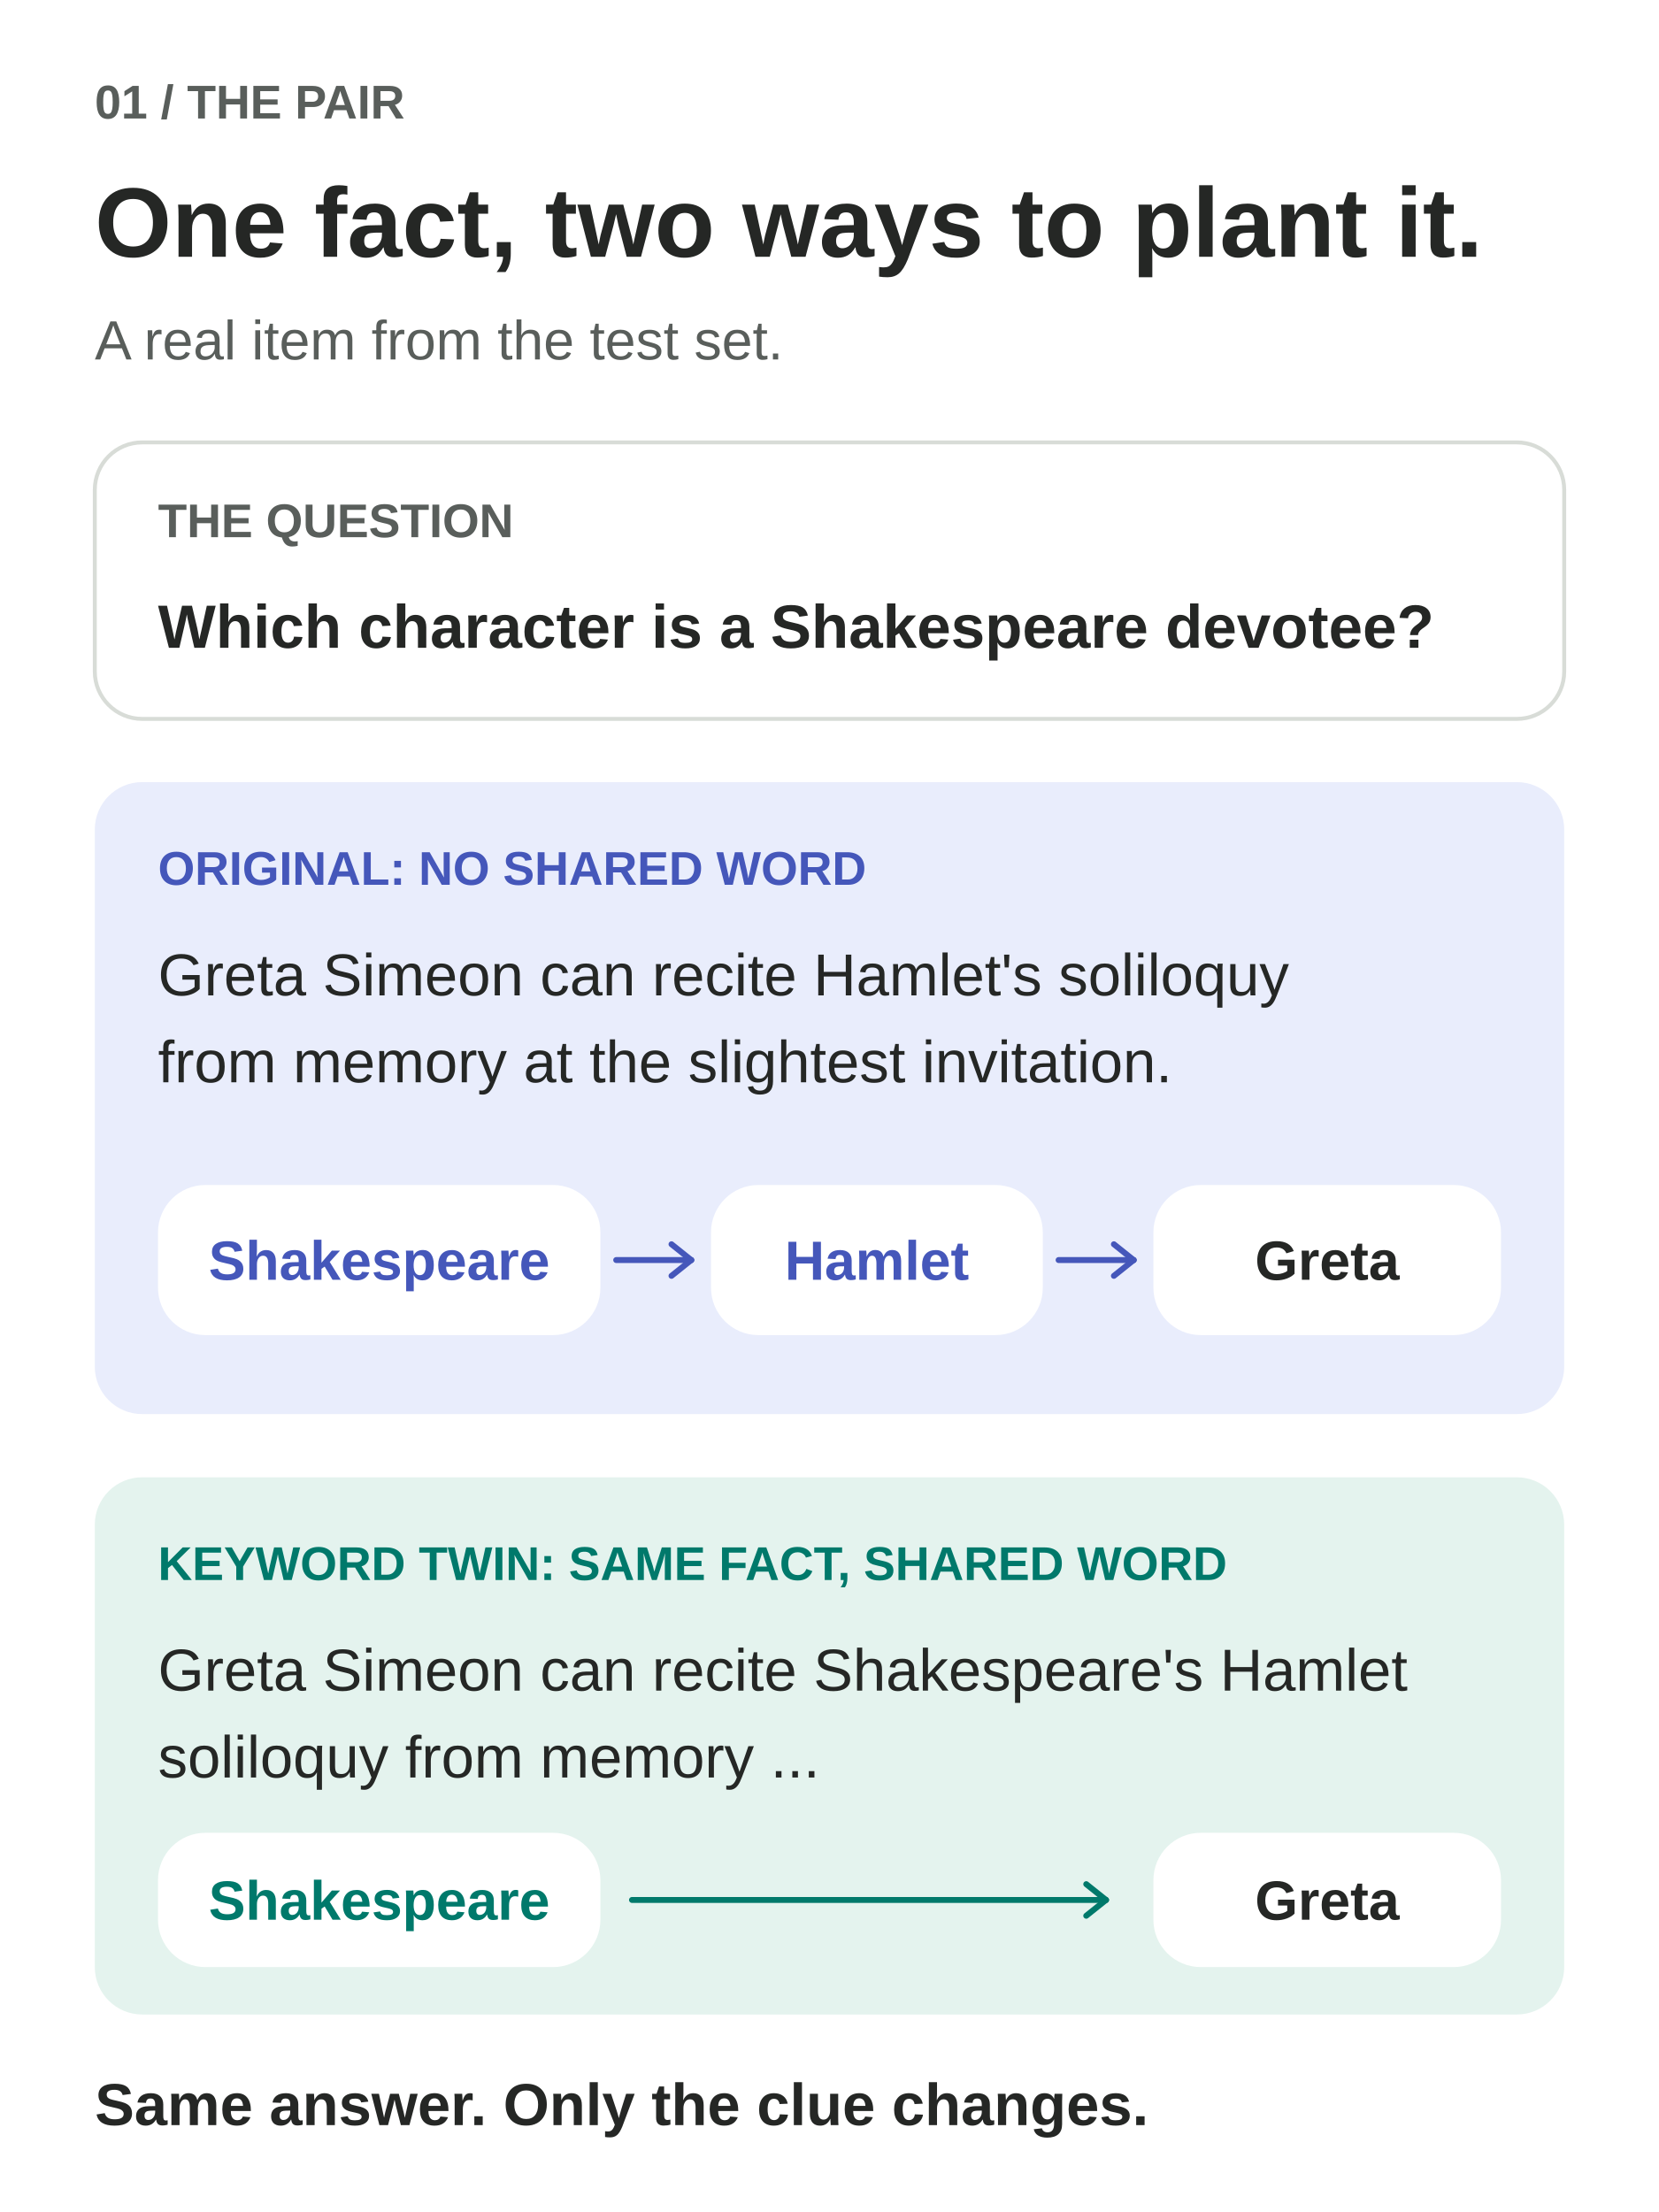
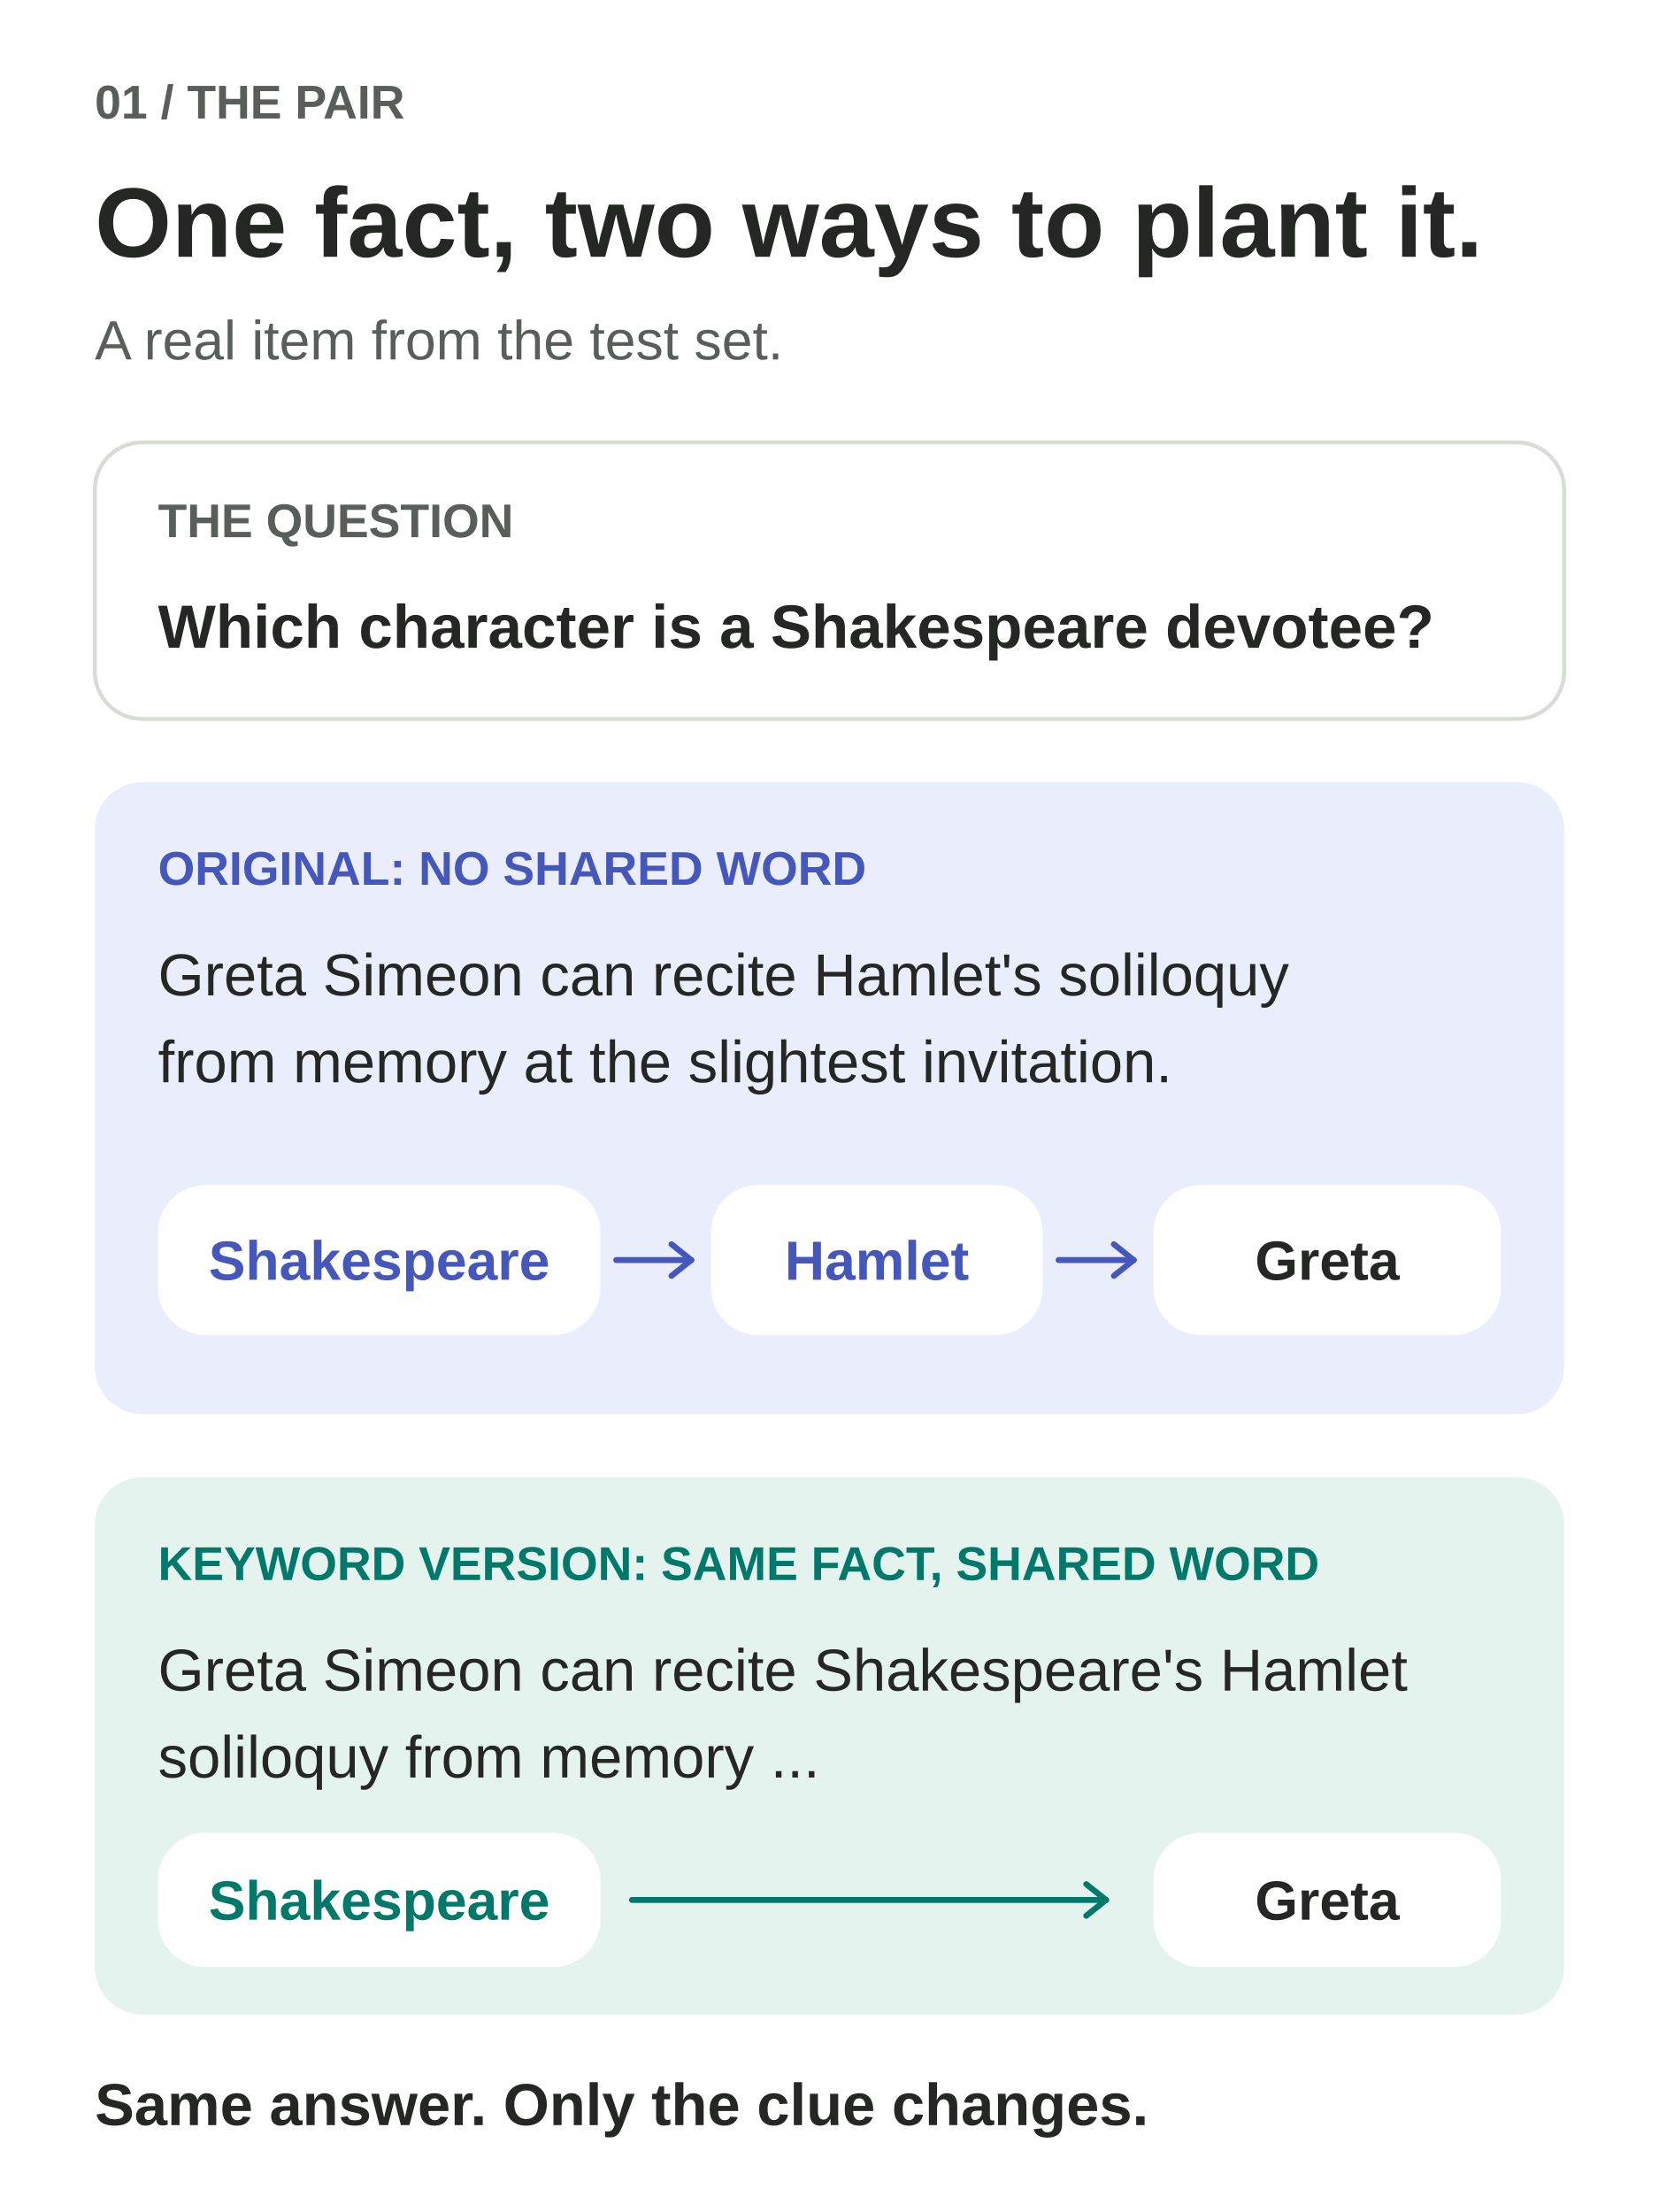
<svg xmlns="http://www.w3.org/2000/svg" width="420" height="560" viewBox="0 0 420 560" role="img" aria-labelledby="title desc">
  <defs>
    <pattern id="untested" width="8" height="8" patternUnits="userSpaceOnUse">
      <path d="M-2 2L2-2M0 8L8 0M6 10L10 6" fill="none" stroke="#d8dcd7" stroke-width="1" />
    </pattern>
  </defs>
  <rect x="0" y="0" width="420" height="560" rx="0" fill="#ffffff" />
  <text x="24" y="30" fill="#595e5b" font-family="Arial, Helvetica, sans-serif" font-size="12" font-weight="700" text-anchor="start">01 / THE PAIR</text>
  <text x="24" y="65" fill="#252725" font-family="Arial, Helvetica, sans-serif" font-size="25" font-weight="700" text-anchor="start">One fact, two ways to plant it.</text>
  <text x="24" y="91" fill="#595e5b" font-family="Arial, Helvetica, sans-serif" font-size="14" font-weight="400" text-anchor="start">A real item from the test set.</text>
  <rect x="24" y="112" width="372" height="70" rx="12" fill="#ffffff" stroke="#d8dcd7" />
  <text x="40" y="136" fill="#595e5b" font-family="Arial, Helvetica, sans-serif" font-size="12" font-weight="700" text-anchor="start">THE QUESTION</text>
  <text x="40" y="164" fill="#252725" font-family="Arial, Helvetica, sans-serif" font-size="15.5" font-weight="700" text-anchor="start">Which character is a Shakespeare devotee?</text>
  <rect x="24" y="198" width="372" height="160" rx="12" fill="#e9edfc" />
  <text x="40" y="224" fill="#4557ba" font-family="Arial, Helvetica, sans-serif" font-size="12" font-weight="700" text-anchor="start">ORIGINAL: NO SHARED WORD</text>
  <text x="40" y="252" fill="#252725" font-family="Arial, Helvetica, sans-serif" font-size="15" font-weight="400" text-anchor="start">Greta Simeon can recite Hamlet's soliloquy</text>
  <text x="40" y="274" fill="#252725" font-family="Arial, Helvetica, sans-serif" font-size="15" font-weight="400" text-anchor="start">from memory at the slightest invitation.</text>
  <rect x="40" y="300" width="112" height="38" rx="12" fill="#ffffff" />
  <text x="96.0" y="324" fill="#4557ba" font-family="Arial, Helvetica, sans-serif" font-size="14" font-weight="700" text-anchor="middle">Shakespeare</text>
  <rect x="180" y="300" width="84" height="38" rx="12" fill="#ffffff" />
  <text x="222.0" y="324" fill="#4557ba" font-family="Arial, Helvetica, sans-serif" font-size="14" font-weight="700" text-anchor="middle">Hamlet</text>
  <rect x="292" y="300" width="88" height="38" rx="12" fill="#ffffff" />
  <text x="336.0" y="324" fill="#252725" font-family="Arial, Helvetica, sans-serif" font-size="14" font-weight="700" text-anchor="middle">Greta</text>
  <path d="M156 319L175 319" fill="none" stroke="#4557ba" stroke-width="1.5" stroke-linecap="round" />
  <path d="M170 315L175 319" fill="none" stroke="#4557ba" stroke-width="1.5" stroke-linecap="round" />
  <path d="M170 323L175 319" fill="none" stroke="#4557ba" stroke-width="1.5" stroke-linecap="round" />
  <path d="M268 319L287 319" fill="none" stroke="#4557ba" stroke-width="1.5" stroke-linecap="round" />
  <path d="M282 315L287 319" fill="none" stroke="#4557ba" stroke-width="1.5" stroke-linecap="round" />
  <path d="M282 323L287 319" fill="none" stroke="#4557ba" stroke-width="1.5" stroke-linecap="round" />
  <rect x="24" y="374" width="372" height="136" rx="12" fill="#e4f3ee" />
-   <text x="40" y="400" fill="#00796b" font-family="Arial, Helvetica, sans-serif" font-size="12" font-weight="700" text-anchor="start">KEYWORD TWIN: SAME FACT, SHARED WORD</text>
+   <text x="40" y="400" fill="#00796b" font-family="Arial, Helvetica, sans-serif" font-size="12" font-weight="700" text-anchor="start">KEYWORD VERSION: SAME FACT, SHARED WORD</text>
  <text x="40" y="428" fill="#252725" font-family="Arial, Helvetica, sans-serif" font-size="15" font-weight="400" text-anchor="start">Greta Simeon can recite Shakespeare's Hamlet</text>
  <text x="40" y="450" fill="#252725" font-family="Arial, Helvetica, sans-serif" font-size="15" font-weight="400" text-anchor="start">soliloquy from memory ...</text>
  <rect x="40" y="464" width="112" height="34" rx="12" fill="#ffffff" />
  <text x="96" y="486" fill="#00796b" font-family="Arial, Helvetica, sans-serif" font-size="14" font-weight="700" text-anchor="middle">Shakespeare</text>
  <path d="M160 481L280 481" fill="none" stroke="#00796b" stroke-width="1.5" stroke-linecap="round" />
  <path d="M275 477L280 481" fill="none" stroke="#00796b" stroke-width="1.5" stroke-linecap="round" />
  <path d="M275 485L280 481" fill="none" stroke="#00796b" stroke-width="1.5" stroke-linecap="round" />
  <rect x="292" y="464" width="88" height="34" rx="12" fill="#ffffff" />
  <text x="336" y="486" fill="#252725" font-family="Arial, Helvetica, sans-serif" font-size="14" font-weight="700" text-anchor="middle">Greta</text>
  <text x="24" y="538" fill="#252725" font-family="Arial, Helvetica, sans-serif" font-size="15" font-weight="700" text-anchor="start">Same answer. Only the clue changes.</text>
</svg>
